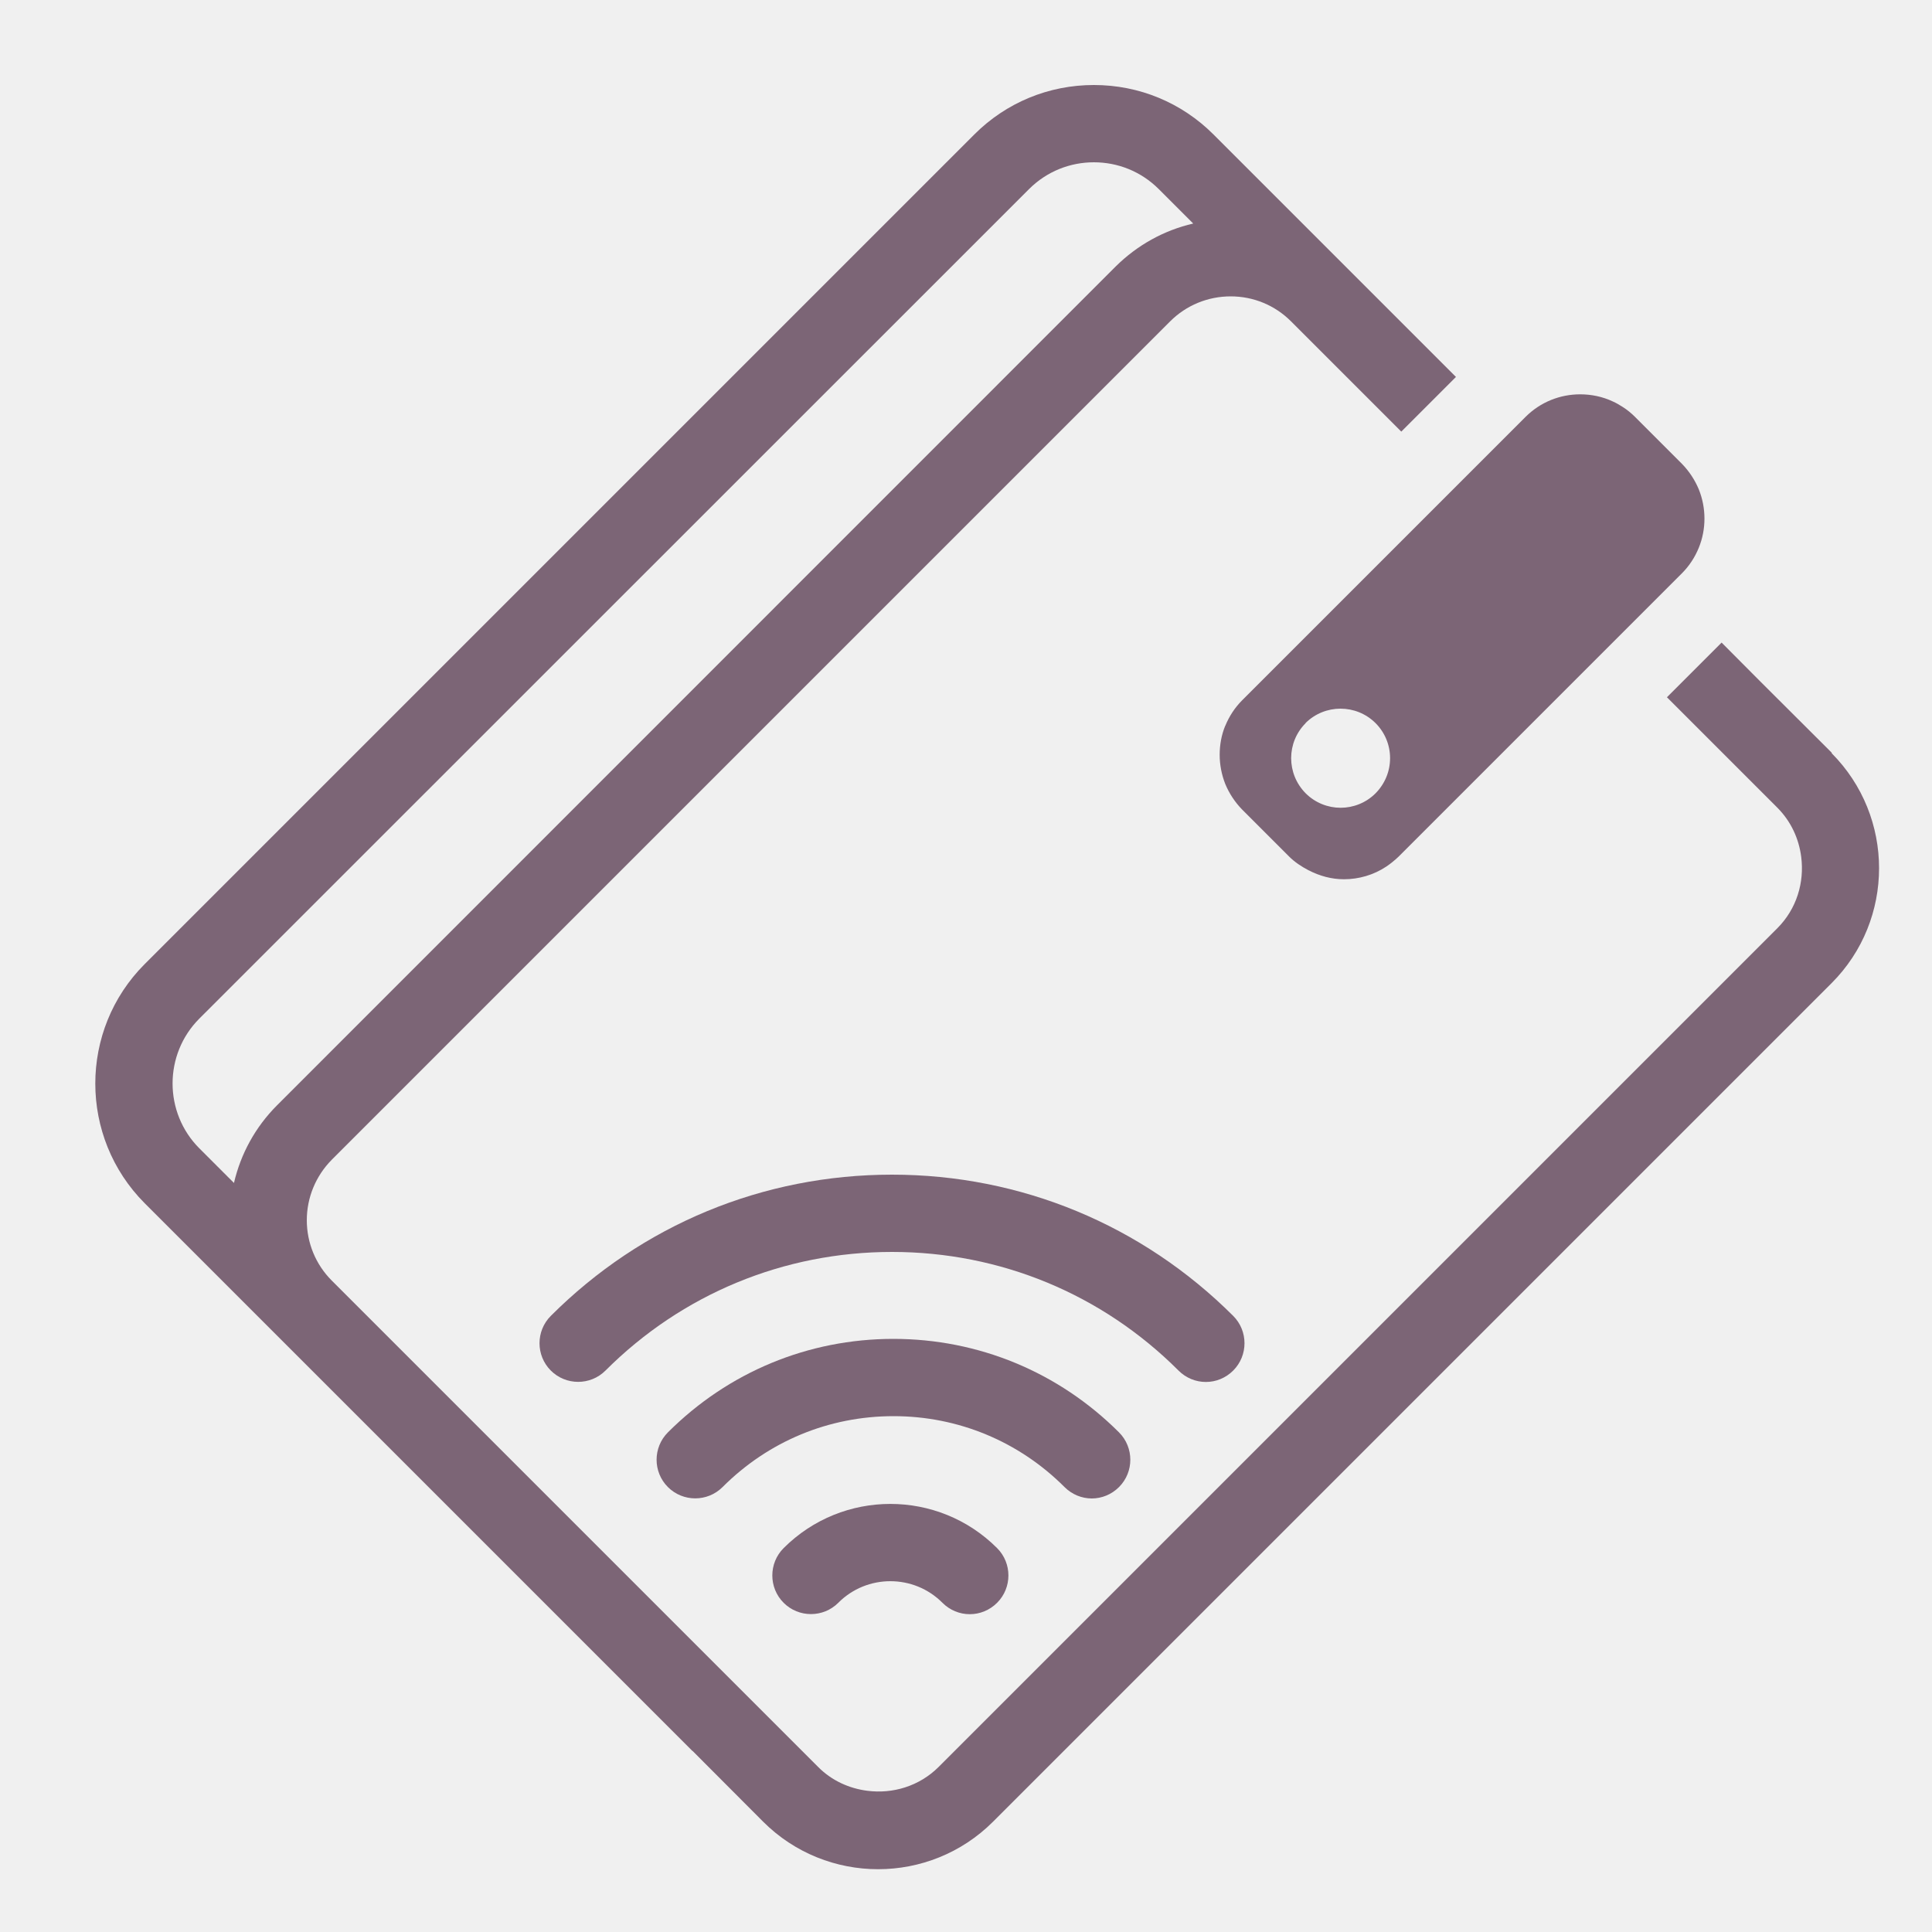
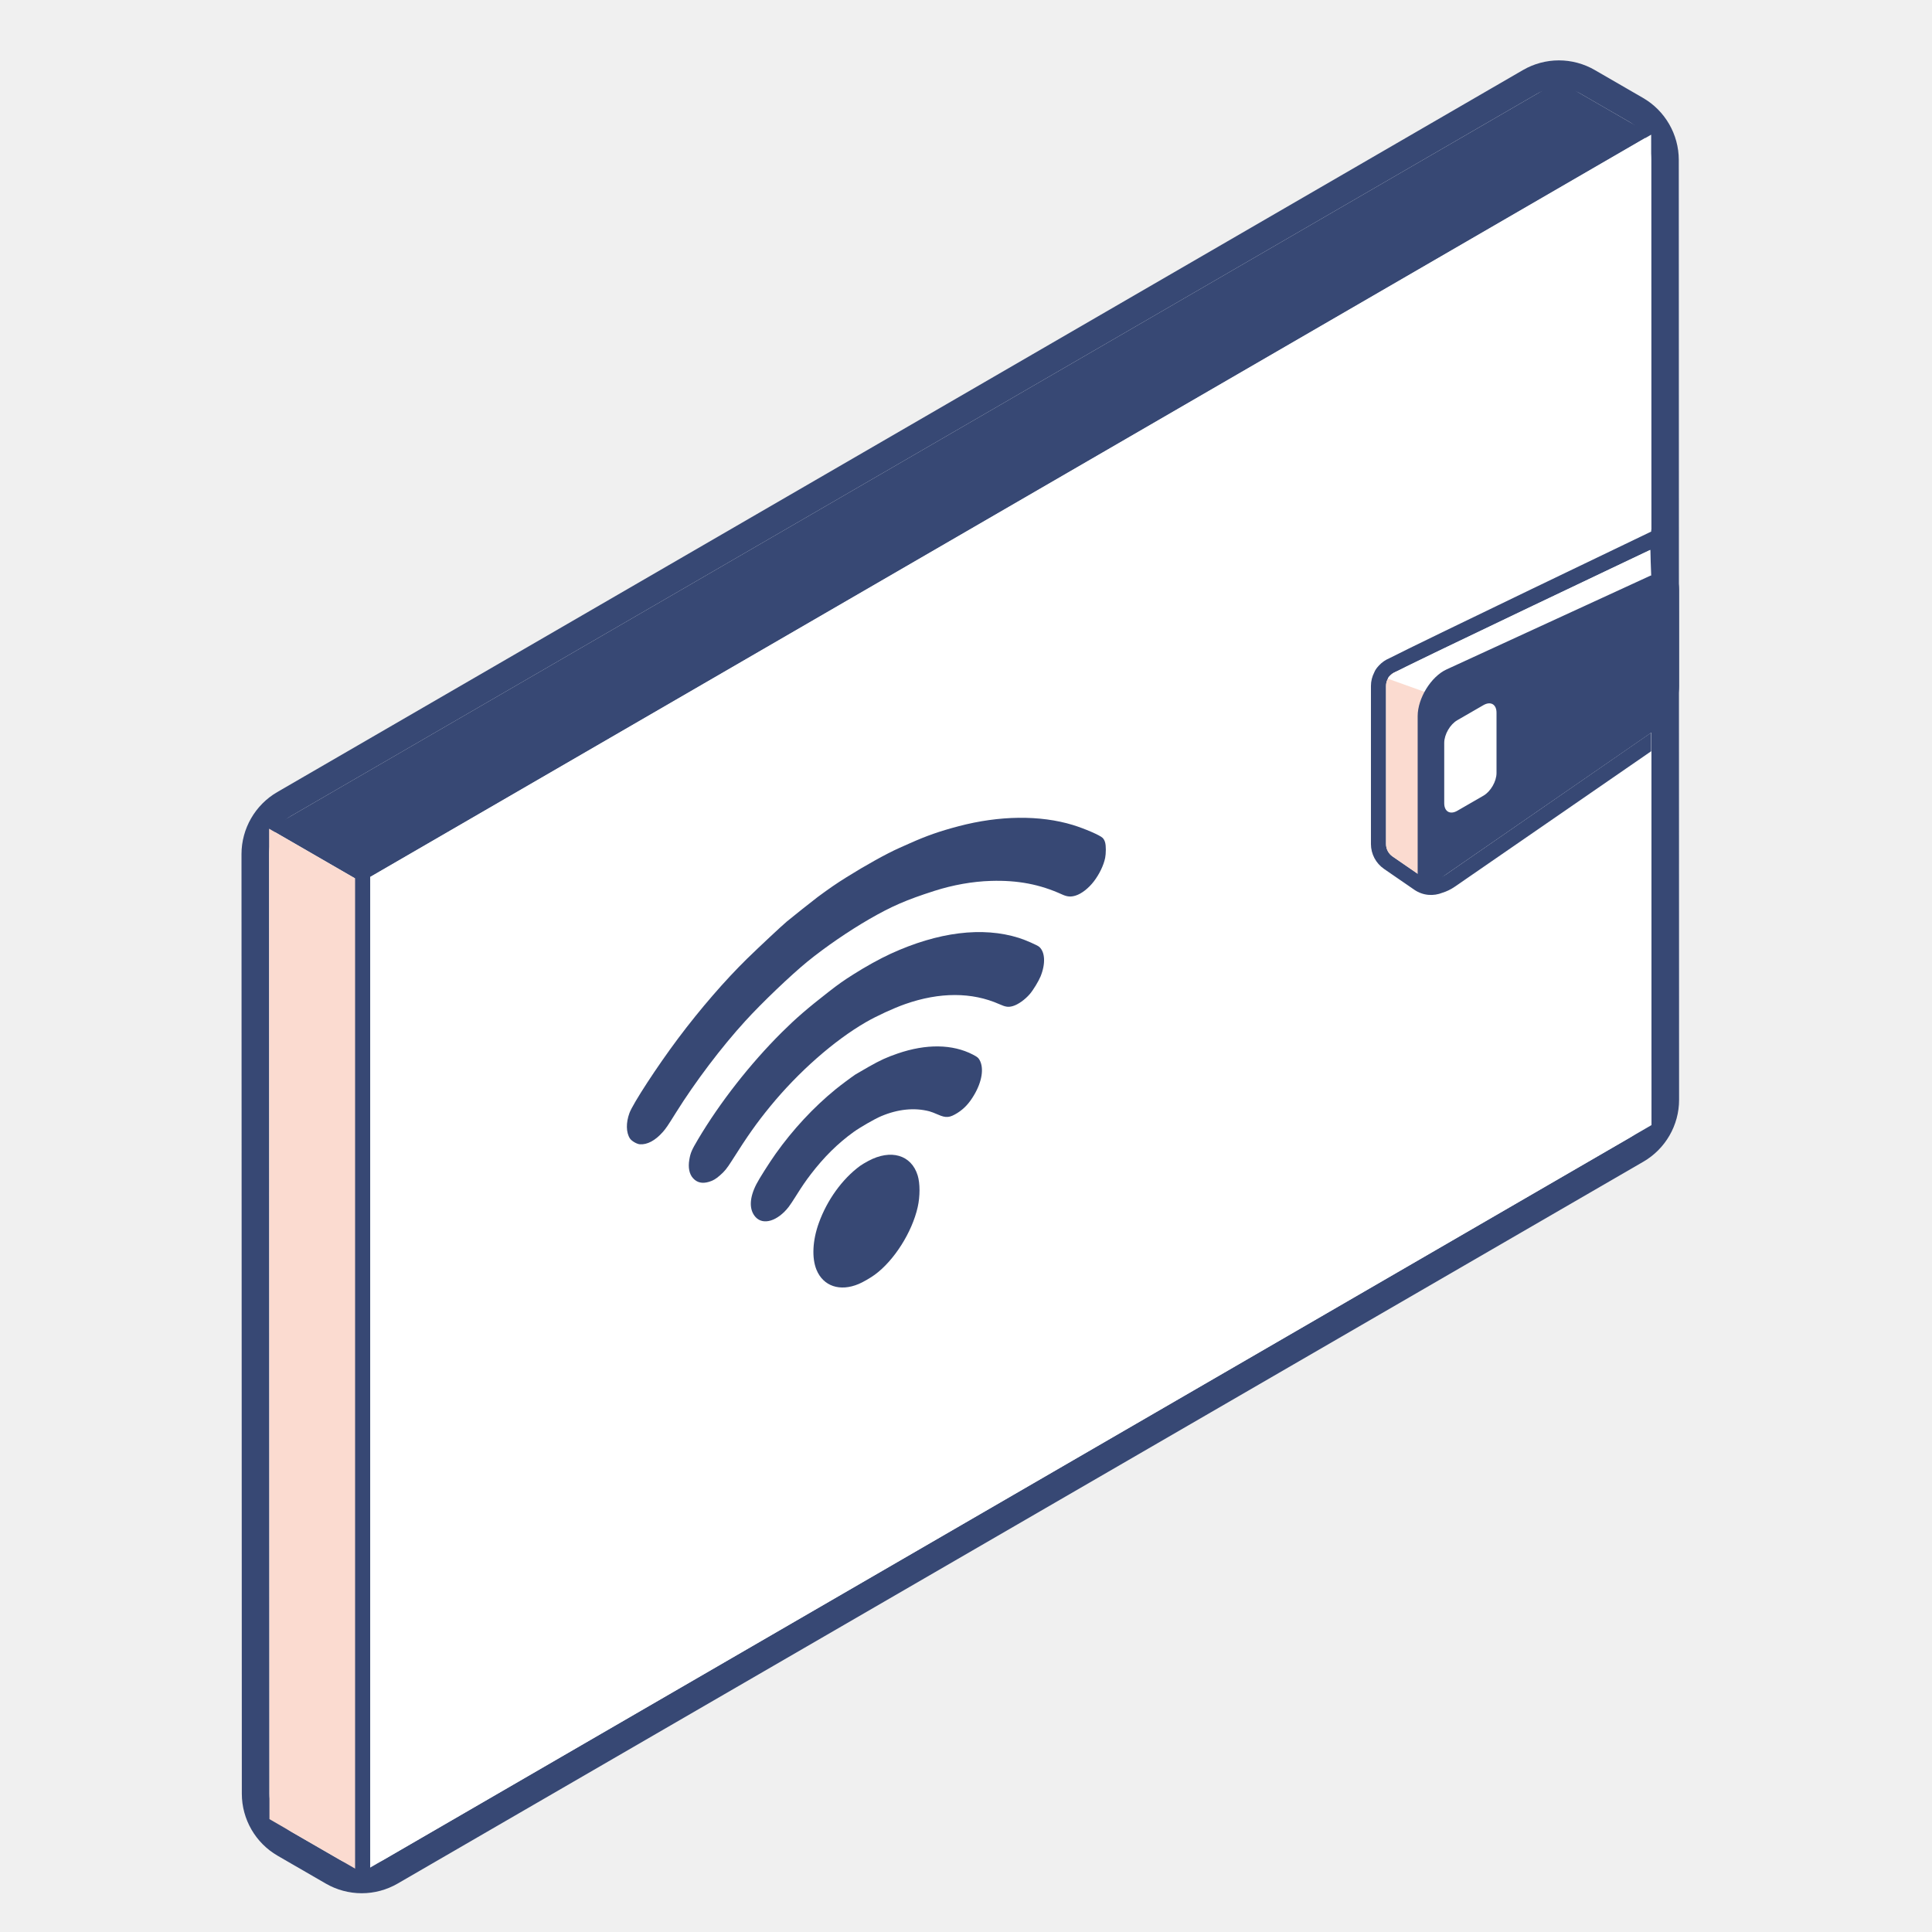
- <svg xmlns="http://www.w3.org/2000/svg" viewBox="0 0 100 100">
-   <g id="a" />
-   <g id="b" />
-   <g id="c" />
-   <g id="d" />
-   <g id="e" />
-   <g id="f" />
-   <g id="g" />
-   <g id="h">
-     <g>
-       <g>
-         <path d="M94.82,38.97l-3.66-3.65h0l-2.05-2.06-2.83,2.83,2.05,2.05,3.66,3.66c.72,.72,1.12,1.62,1.24,2.55,.17,1.32-.23,2.69-1.24,3.7l-43.4,43.4c-1.01,1.01-2.39,1.41-3.7,1.24-.93-.12-1.84-.52-2.55-1.24l-3.66-3.66-21.51-21.51c-.83-.83-1.29-1.95-1.29-3.12s.46-2.29,1.29-3.13L60.57,16.63c.83-.83,1.95-1.29,3.13-1.29s2.29,.46,3.12,1.29l5.71,5.71,2.83-2.83-12.55-12.55c-1.65-1.65-3.85-2.56-6.19-2.56s-4.54,.91-6.19,2.56L7.49,49.9c-3.41,3.41-3.41,8.96,0,12.38l28.35,28.35h.01l3.65,3.66c1.64,1.64,3.8,2.46,5.95,2.46s4.31-.82,5.95-2.46l43.4-43.4c3.28-3.28,3.28-8.62,0-11.91ZM12.1,61.22l-1.78-1.78c-1.85-1.85-1.85-4.87,0-6.72L53.26,9.79c.93-.93,2.14-1.39,3.36-1.39s2.43,.46,3.36,1.39l1.78,1.78c-1.51,.35-2.89,1.11-4.02,2.23L14.34,57.21c-1.12,1.12-1.88,2.51-2.23,4.02Z" style="fill:#7c6576;" />
-         <path d="M63.42,37.56c-.2,.48-.29,1-.29,1.51s.1,1.03,.29,1.51c.2,.48,.49,.93,.88,1.33l2.42,2.42c.3,.3,.64,.52,1,.71,.58,.3,1.2,.47,1.84,.47,.77,0,1.54-.22,2.2-.66,.22-.15,.43-.32,.63-.51l11.06-11.06,2.83-2.83,.77-.77c.39-.39,.68-.84,.88-1.33,.39-.96,.39-2.05,0-3.02-.2-.48-.49-.93-.88-1.33l-2.42-2.42c-.2-.2-.41-.37-.63-.51-.17-.11-.34-.21-.52-.29-.53-.25-1.11-.37-1.69-.37-1.03,0-2.05,.39-2.83,1.17l-.77,.77-2.83,2.83-11.06,11.06c-.39,.39-.68,.84-.88,1.33Zm4.15-.13c1-1,2.63-1,3.63,0,.48,.48,.75,1.13,.75,1.81,0,.69-.27,1.33-.75,1.82-.5,.5-1.16,.75-1.81,.75s-1.31-.25-1.81-.75c-1-1.01-1-2.63,0-3.63Z" style="fill:#7c6576;" />
-       </g>
-       <g>
-         <path d="M50.19,83.55c-.51,0-1.02-.2-1.41-.59-1.48-1.49-3.91-1.49-5.39,0-.78,.78-2.05,.78-2.83,0s-.78-2.05,0-2.83c3.05-3.05,8-3.05,11.05,0,.78,.78,.78,2.05,0,2.83-.39,.39-.9,.59-1.41,.59Z" style="fill:#7c6576;" />
-         <path d="M56.51,77.56c-.51,0-1.02-.2-1.41-.59-2.36-2.36-5.5-3.67-8.85-3.67s-6.48,1.3-8.85,3.67c-.78,.78-2.05,.78-2.83,0-.78-.78-.78-2.05,0-2.83,3.12-3.12,7.26-4.84,11.67-4.84s8.56,1.72,11.68,4.84c.78,.78,.78,2.05,0,2.83-.39,.39-.9,.59-1.41,.59Z" style="fill:#7c6576;" />
-         <path d="M62.41,71.53c-.51,0-1.02-.2-1.41-.59-3.96-3.96-9.23-6.14-14.83-6.14s-10.87,2.18-14.83,6.14c-.78,.78-2.05,.78-2.83,0s-.78-2.05,0-2.83c4.72-4.72,10.99-7.31,17.66-7.31s12.94,2.6,17.66,7.31c.78,.78,.78,2.05,0,2.83-.39,.39-.9,.59-1.41,.59Z" style="fill:#7c6576;" />
-       </g>
-     </g>
-   </g>
+ <svg xmlns="http://www.w3.org/2000/svg" width="64" height="64" viewBox="0 0 64 64" fill="none">
+   <path d="M51.64 2.914C51.892 2.914 52.143 2.979 52.369 3.11L53.969 4.034C54.42 4.294 54.697 4.775 54.697 5.295L54.708 36.43C54.708 36.95 54.431 37.431 53.982 37.691L12.713 61.605C12.487 61.736 12.235 61.802 11.983 61.802C11.731 61.802 11.479 61.737 11.254 61.606L9.653 60.682C9.203 60.421 8.925 59.941 8.925 59.42L8.914 28.292C8.914 27.773 9.191 27.292 9.641 27.031L50.909 3.111C51.135 2.98 51.388 2.914 51.64 2.914ZM51.64 2C51.223 2 50.812 2.111 50.451 2.32L9.182 26.24C8.453 26.663 8 27.45 8 28.293L8.011 59.421C8.011 60.265 8.465 61.051 9.196 61.473L10.796 62.398C11.156 62.606 11.567 62.716 11.983 62.716C12.4 62.716 12.811 62.605 13.172 62.396L54.44 38.482C55.17 38.059 55.623 37.273 55.622 36.43L55.612 5.295C55.611 4.451 55.157 3.665 54.426 3.243L52.826 2.318C52.466 2.11 52.056 2 51.64 2Z" fill="#374874" />
+   <path d="M54.697 4.455L51.639 2.688L8.914 27.452L11.972 29.219L54.697 4.455Z" fill="#374874" />
+   <path d="M11.984 62.028L8.926 60.261L8.914 27.452L11.972 29.219L11.984 62.028Z" fill="#FBDBD0" />
+   <path d="M11.984 62.028L54.708 37.27L54.697 4.461L11.972 29.219L11.984 62.028Z" fill="white" />
+   <path d="M28.028 29.068C27.699 29.274 27.488 29.419 27.088 29.714C26.937 29.827 26.234 30.385 26.063 30.528C25.883 30.68 25.168 31.349 24.759 31.747C24.029 32.46 23.191 33.427 22.459 34.405C21.77 35.325 20.971 36.551 20.852 36.869C20.733 37.193 20.738 37.514 20.867 37.713C20.921 37.797 21.096 37.899 21.197 37.906C21.442 37.923 21.704 37.783 21.953 37.503C22.062 37.38 22.123 37.289 22.389 36.862C23.032 35.833 23.902 34.683 24.692 33.819C25.249 33.208 26.197 32.304 26.746 31.855C27.336 31.375 28.105 30.847 28.797 30.447C29.538 30.02 30.024 29.809 30.955 29.511C31.572 29.314 32.219 29.199 32.824 29.181C33.715 29.154 34.445 29.294 35.183 29.63C35.355 29.708 35.471 29.717 35.632 29.667C35.825 29.608 36.058 29.428 36.234 29.199C36.416 28.962 36.559 28.667 36.61 28.418C36.623 28.357 36.632 28.246 36.632 28.144C36.632 27.943 36.602 27.835 36.526 27.756C36.442 27.67 35.937 27.451 35.542 27.329C34.452 26.997 33.112 27.012 31.753 27.37C31.125 27.536 30.706 27.682 30.143 27.933C30.042 27.978 29.881 28.049 29.788 28.091C29.374 28.275 28.669 28.666 28.028 29.068Z" fill="#374874" />
+   <path d="M28.264 32.281C27.951 32.478 27.756 32.616 27.452 32.854C26.738 33.41 26.369 33.73 25.895 34.2C24.851 35.24 23.854 36.513 23.127 37.736C22.913 38.096 22.874 38.187 22.834 38.418C22.79 38.678 22.834 38.894 22.959 39.031C23.093 39.177 23.261 39.215 23.482 39.151C23.617 39.111 23.708 39.059 23.846 38.939C23.997 38.809 24.079 38.71 24.237 38.46C24.771 37.615 25.066 37.199 25.514 36.651C26.45 35.508 27.63 34.47 28.684 33.861C29.048 33.651 29.598 33.398 29.987 33.261C31.128 32.861 32.196 32.862 33.101 33.263C33.313 33.358 33.403 33.371 33.551 33.328C33.724 33.279 33.955 33.114 34.115 32.928C34.229 32.794 34.404 32.506 34.471 32.343C34.64 31.925 34.622 31.536 34.424 31.364C34.361 31.31 33.964 31.135 33.754 31.07C32.548 30.689 31.079 30.872 29.503 31.595C29.13 31.768 28.686 32.013 28.264 32.281Z" fill="#374874" />
+   <path d="M28.335 35.595C28.189 35.694 27.845 35.95 27.68 36.085C26.952 36.678 26.264 37.418 25.694 38.221C25.479 38.525 25.15 39.043 25.056 39.228C24.819 39.691 24.811 40.077 25.03 40.318C25.284 40.597 25.762 40.448 26.127 39.979C26.167 39.929 26.275 39.765 26.369 39.615C26.581 39.278 26.687 39.124 26.859 38.899C27.294 38.331 27.748 37.881 28.272 37.502C28.49 37.345 28.976 37.065 29.185 36.977C29.743 36.74 30.289 36.685 30.785 36.813C30.84 36.827 30.97 36.876 31.074 36.923C31.34 37.04 31.458 37.029 31.718 36.867C31.938 36.728 32.108 36.546 32.267 36.275C32.531 35.831 32.601 35.384 32.45 35.114C32.407 35.037 32.374 35.012 32.226 34.934C31.554 34.586 30.682 34.573 29.731 34.901C29.366 35.027 29.169 35.117 28.776 35.339C28.573 35.455 28.375 35.569 28.335 35.595Z" fill="#374874" />
+   <path d="M28.491 38.621C27.9 39.056 27.396 39.755 27.123 40.518C26.916 41.092 26.888 41.672 27.047 42.062C27.271 42.608 27.826 42.796 28.447 42.533C28.588 42.474 28.836 42.331 28.979 42.226C29.617 41.76 30.213 40.82 30.4 39.987C30.48 39.632 30.48 39.203 30.4 38.94C30.191 38.255 29.51 38.056 28.762 38.459C28.661 38.513 28.538 38.586 28.491 38.621Z" fill="#374874" />
+   <path d="M48.197 29.37L54.697 24.886V24.27L47.913 28.959C47.811 29.03 47.711 29.076 47.617 29.103C47.468 29.17 47.287 29.168 47.13 29.06L46.13 28.371C45.995 28.278 45.914 28.124 45.914 27.96V22.723C45.914 22.632 45.939 22.548 45.981 22.475C45.985 22.462 45.995 22.437 46.036 22.396C46.092 22.331 46.164 22.282 46.246 22.253C47.205 21.759 54.608 18.244 54.666 18.217L54.699 19.055L54.845 18.991C55.287 18.788 54.699 17.097 54.699 17.609C54.649 17.633 47 21.302 46.02 21.807C45.894 21.861 45.779 21.939 45.685 22.04C45.679 22.046 45.674 22.052 45.669 22.058C45.666 22.061 45.662 22.065 45.659 22.069C45.598 22.134 45.552 22.203 45.523 22.276C45.456 22.408 45.414 22.559 45.414 22.723V27.96C45.414 28.288 45.576 28.596 45.847 28.783L46.847 29.472C47.147 29.678 47.495 29.688 47.78 29.574C47.92 29.531 48.061 29.464 48.197 29.37Z" fill="#374874" />
+   <path d="M46.13 28.371L47.13 29.06C47.479 29.3 47.951 29.024 47.911 28.601L47.358 22.676C47.334 22.419 47.118 22.222 46.86 22.222H46.414C46.137 22.222 45.914 22.446 45.914 22.722V27.96C45.914 28.124 45.995 28.278 46.13 28.371Z" fill="#FBDBD0" />
+   <path d="M47.189 22.918L54.666 19.361V18.217C54.666 18.217 46.325 22.172 46.146 22.304C45.966 22.437 45.978 22.484 45.978 22.484L47.189 22.918Z" fill="white" />
+   <path fill-rule="evenodd" clip-rule="evenodd" d="M47.916 22.177L54.844 18.991C55.286 18.788 55.622 19.024 55.622 19.537L55.622 22.727C55.622 23.241 55.284 23.868 54.841 24.174L47.913 28.959C47.404 29.311 46.962 29.765 46.962 29.174L46.962 23.723C46.962 23.13 47.406 22.412 47.916 22.177ZM48.275 23.858C48.036 23.995 47.842 24.331 47.842 24.608L47.842 26.608C47.842 26.884 48.036 26.996 48.275 26.858L49.141 26.358C49.38 26.22 49.574 25.884 49.574 25.608L49.574 23.608C49.574 23.332 49.38 23.22 49.141 23.358L48.275 23.858Z" fill="#374874" />
+   <line x1="12.013" y1="28.811" x2="12.013" y2="62.613" stroke="#374874" stroke-width="0.5" />
</svg>
